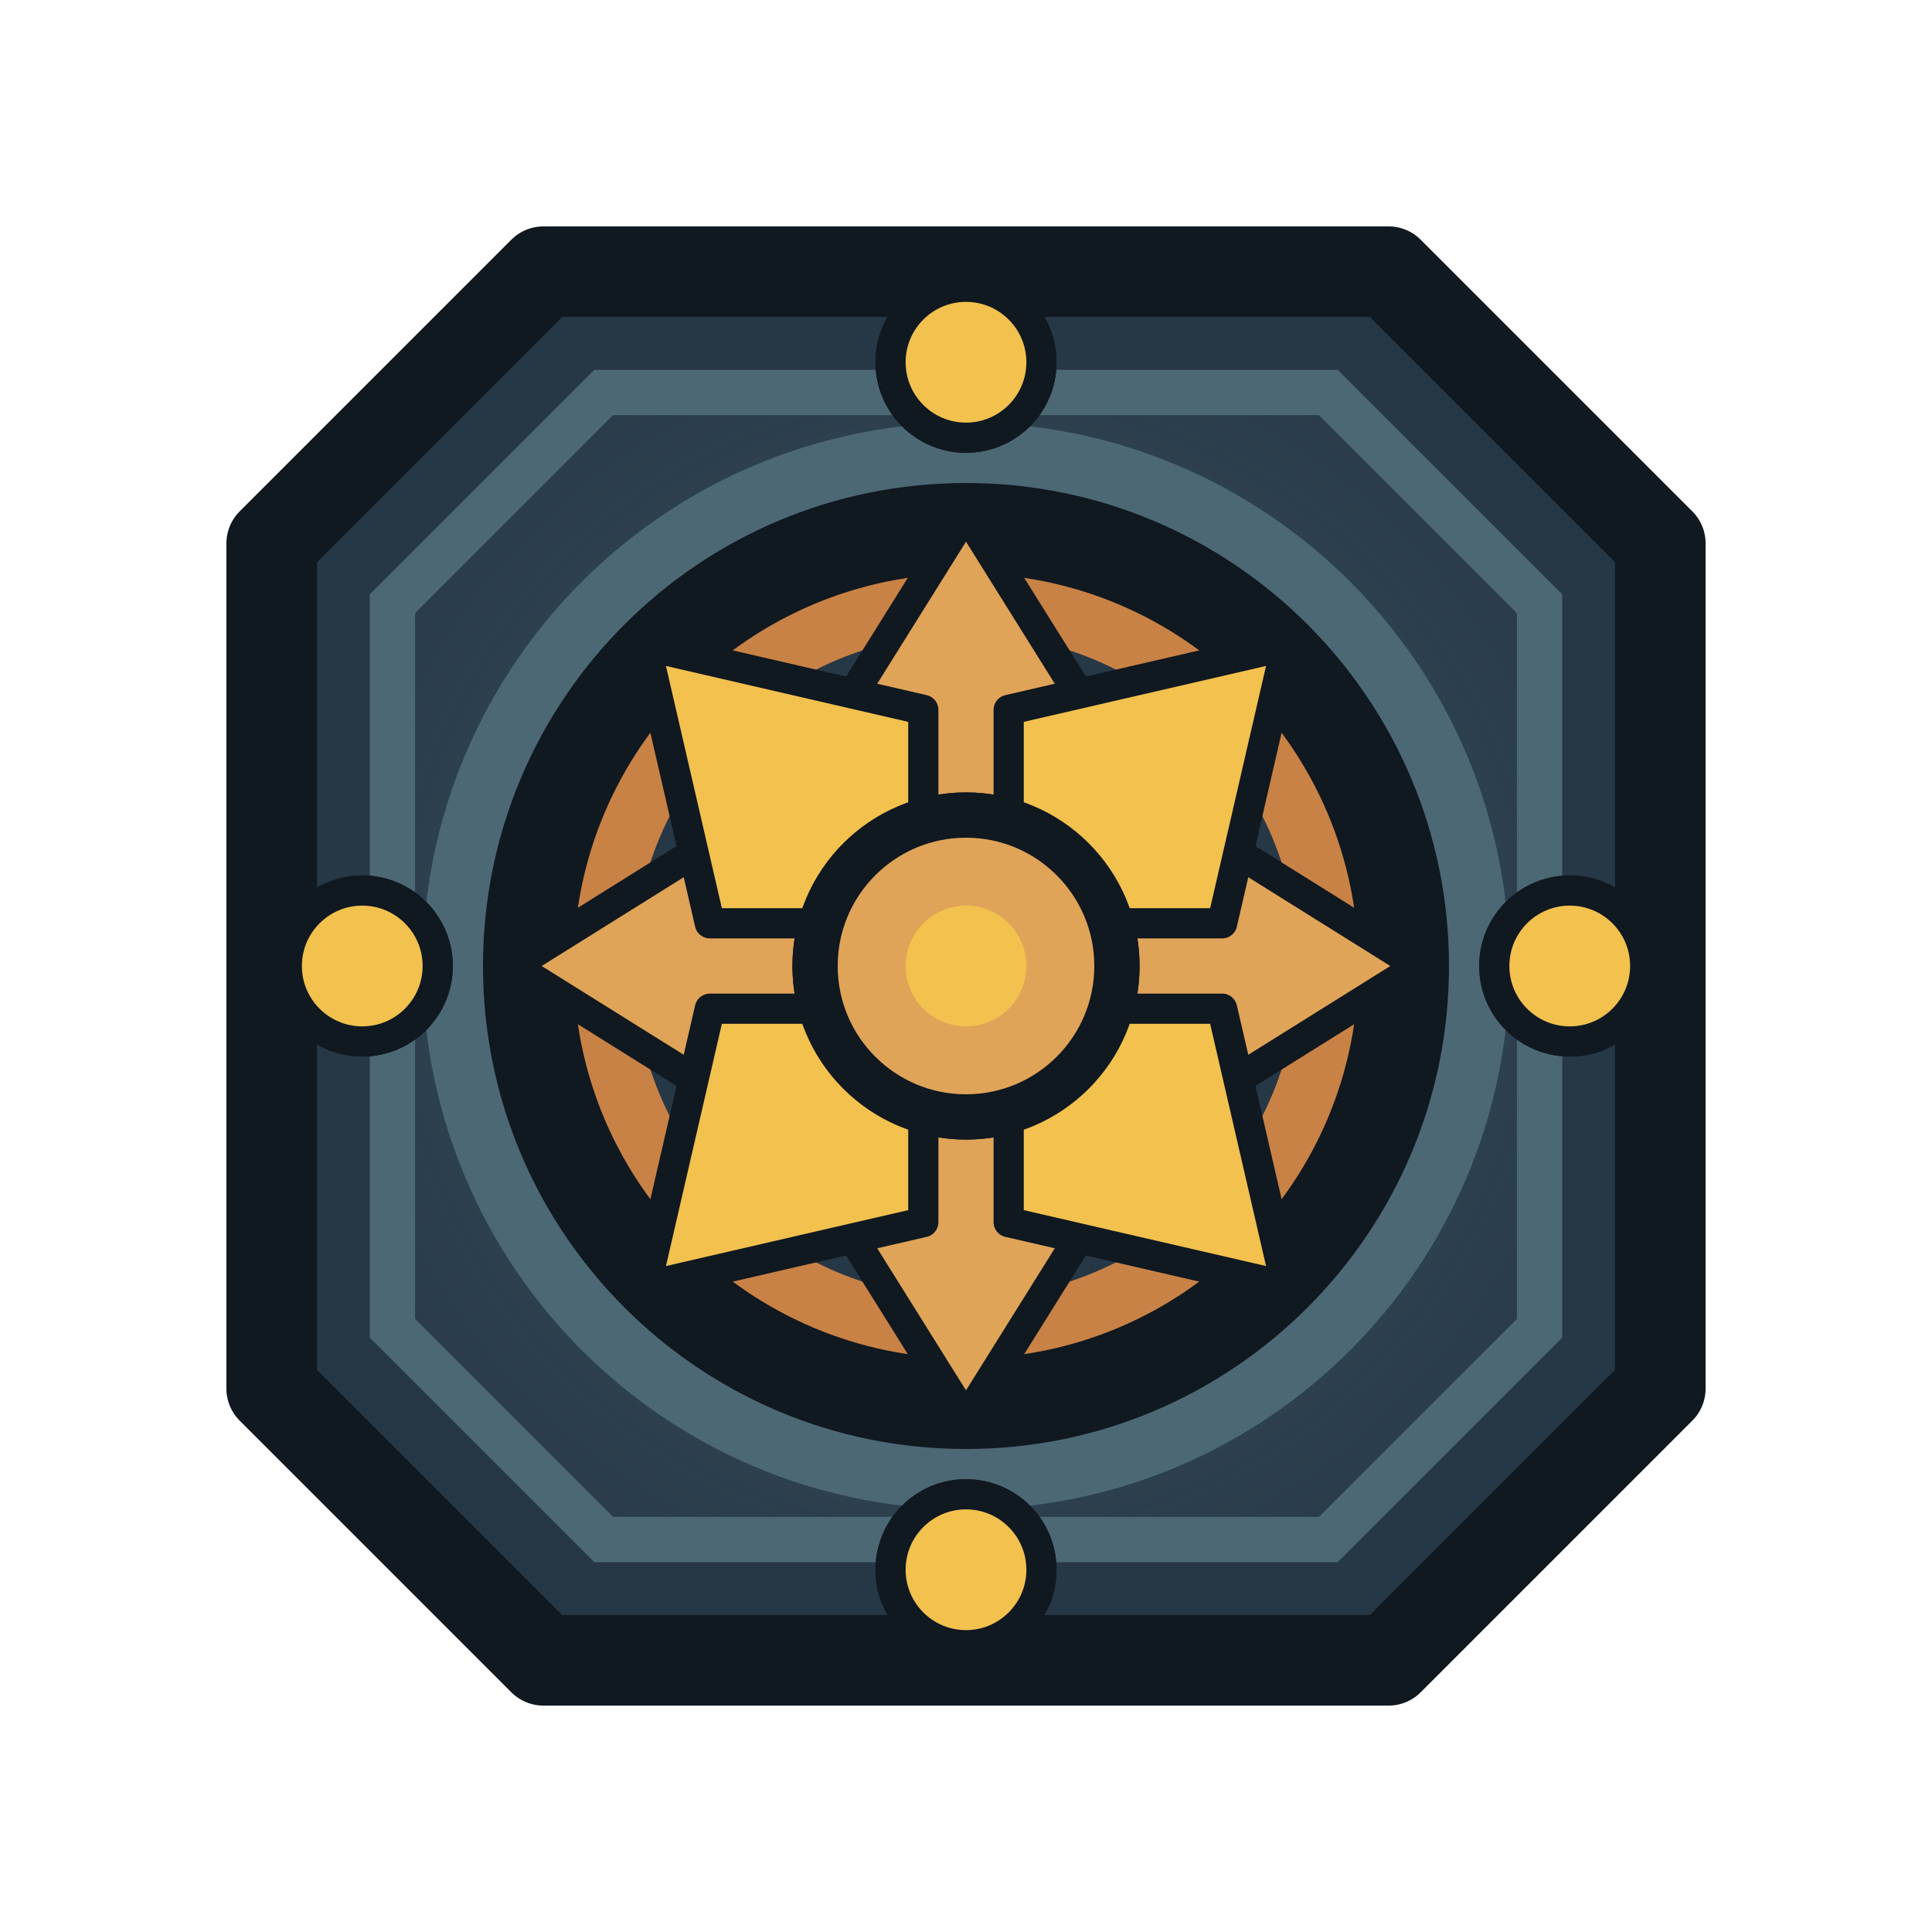
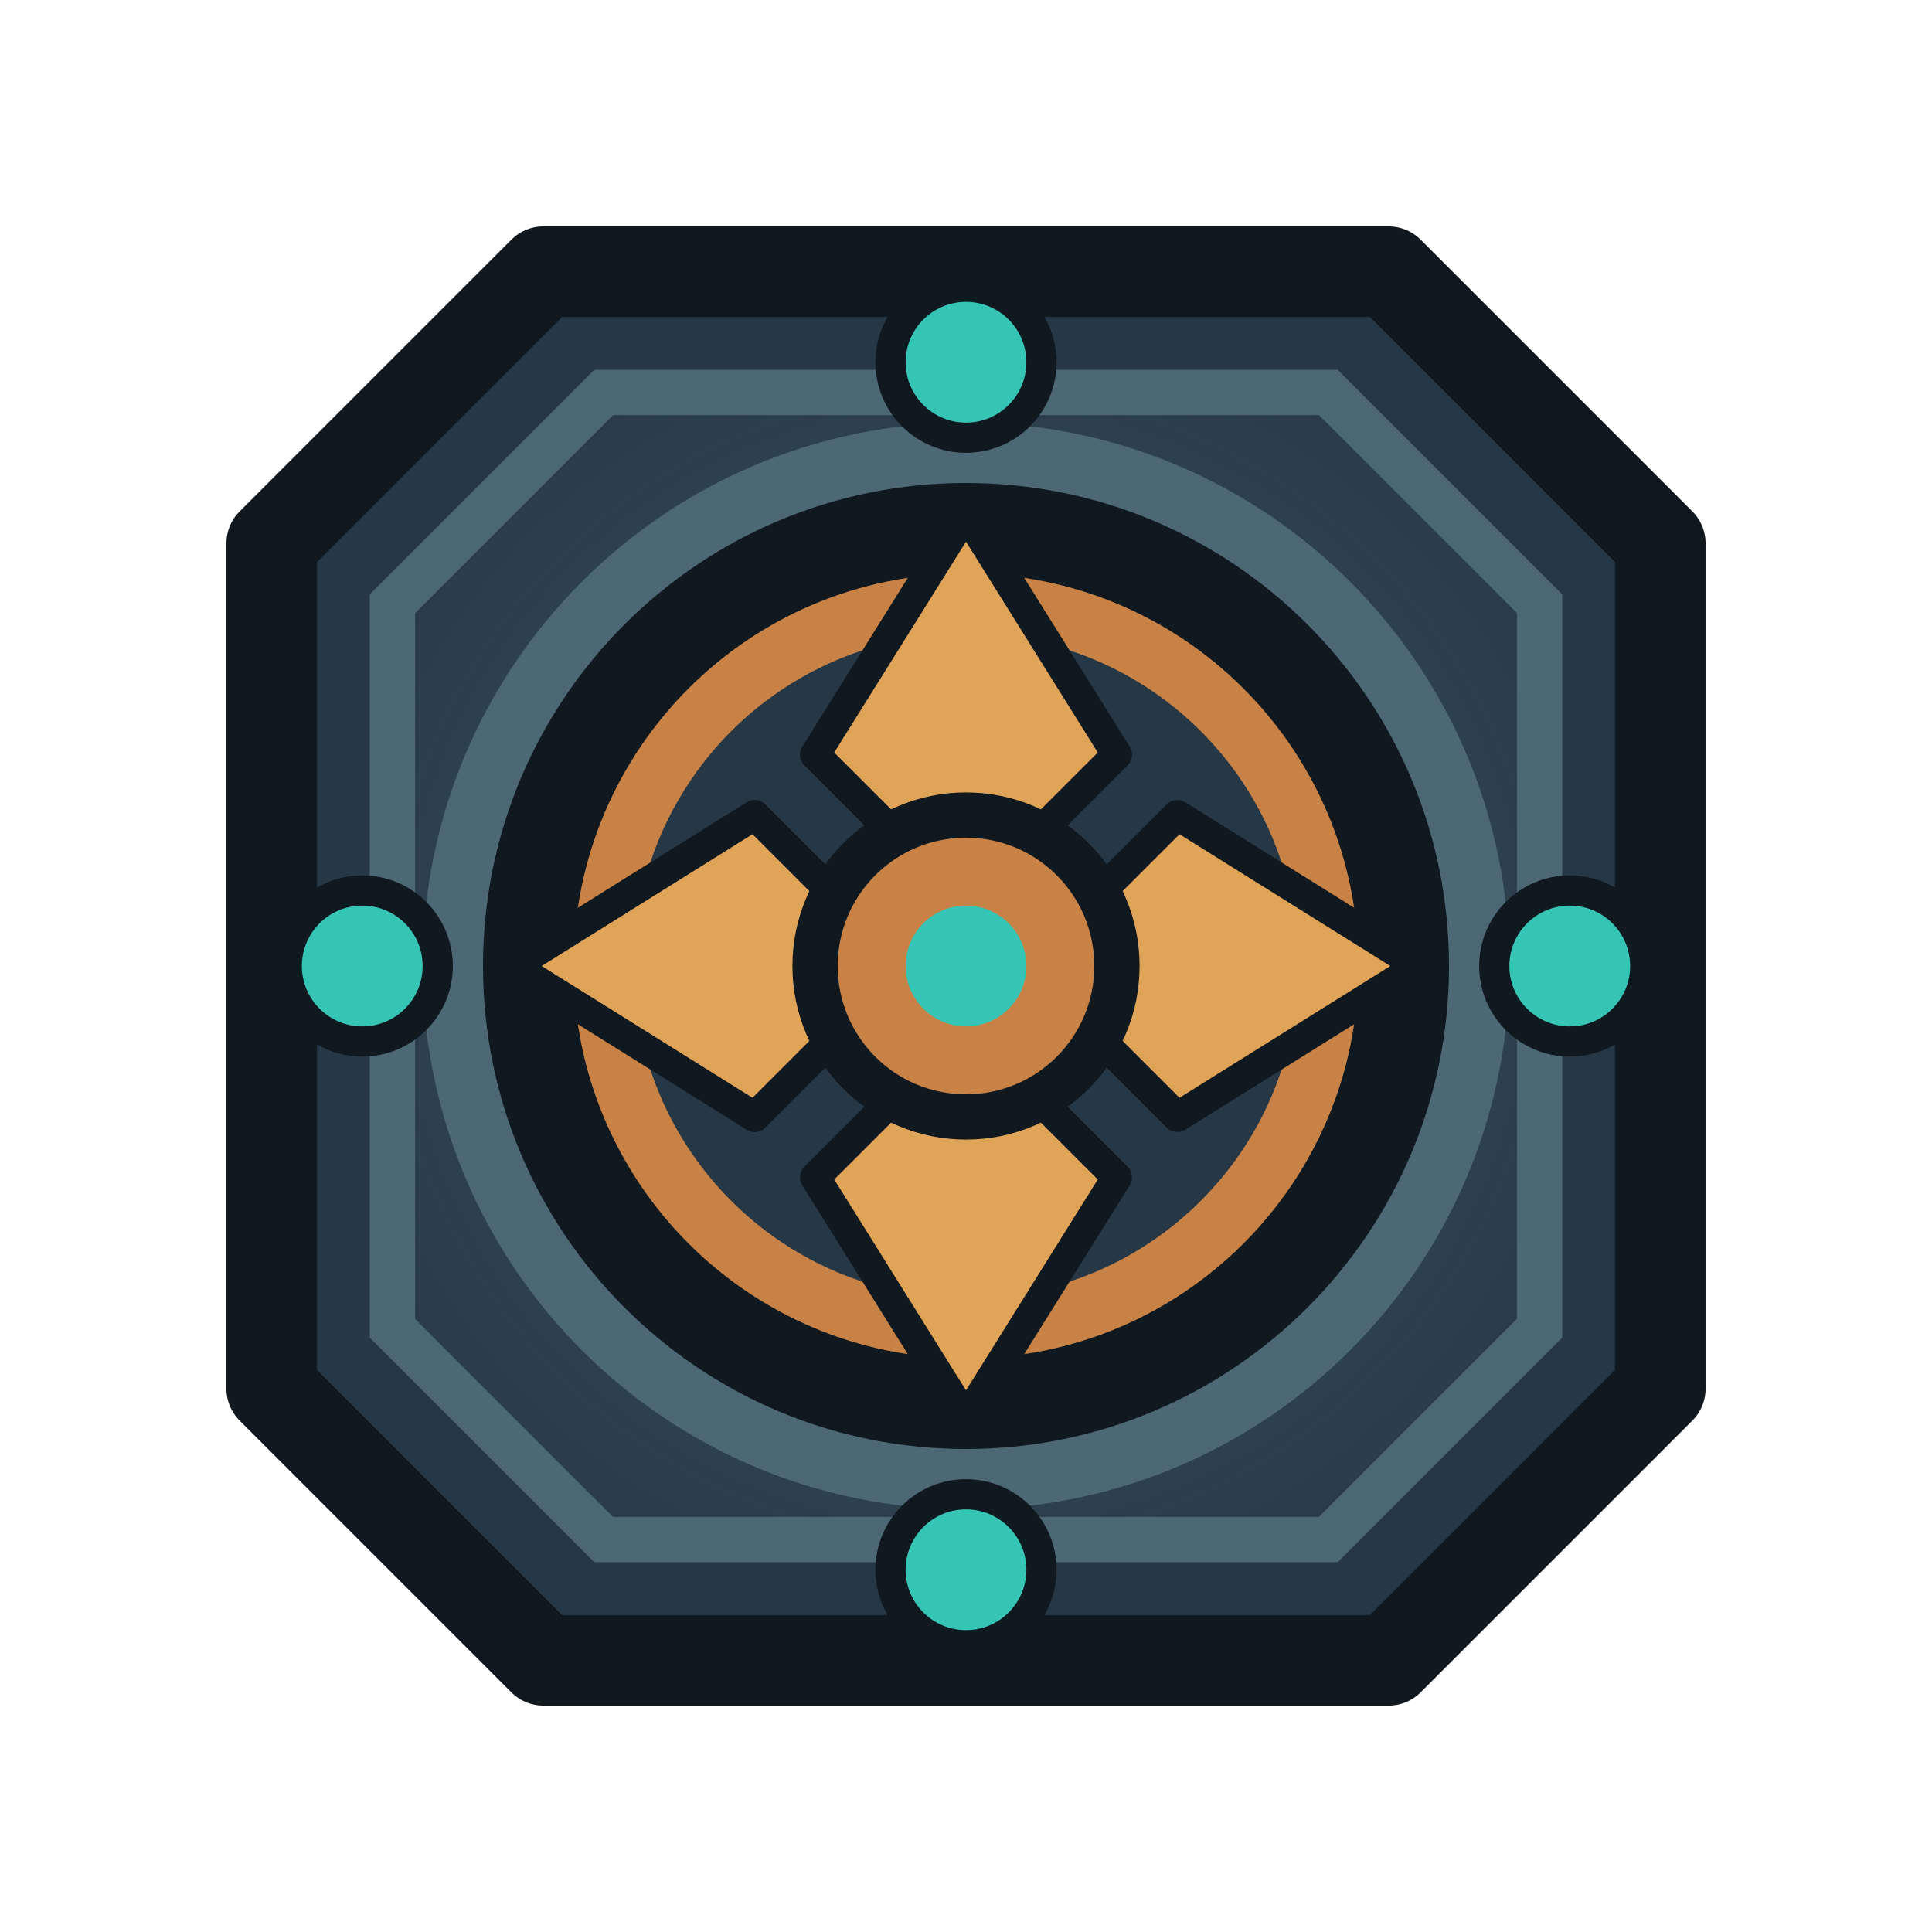
<svg xmlns="http://www.w3.org/2000/svg" width="64" height="64" viewBox="0 0 64 64">
  <defs>
-     <radialGradient id="extractor-active-light" cx="50%" cy="50%" r="72%">
+     <radialGradient id="extractor-active-0-light" cx="50%" cy="50%" r="72%">
      <stop offset="0" stop-color="#4d6875" stop-opacity="0.5" />
      <stop offset="1" stop-color="#4d6875" stop-opacity="0" />
    </radialGradient>
  </defs>
  <path d="M18 9H46L55 18V46L46 55H18L9 46V18Z" fill="#263746" stroke="#101820" stroke-width="3" stroke-linejoin="round" />
-   <path d="M20 13H44L51 20V44L44 51H20L13 44V20Z" fill="url(#extractor-active-light)" stroke="#4d6875" stroke-width="1.5" />
+   <path d="M20 13H44L51 20V44L44 51H20L13 44V20Z" fill="url(#extractor-active-0-light)" stroke="#4d6875" stroke-width="1.5" />
  <circle cx="32" cy="32" r="17" fill="#101820" stroke="#4d6875" stroke-width="2" />
  <circle cx="32" cy="32" r="12" fill="#263746" stroke="#c98245" stroke-width="2" />
-   <g id="frame-0" data-frame="0">
-     <animate attributeName="opacity" values="1;0;1" dur="0.8s" repeatCount="indefinite" />
-     <path d="M32 17L37 25L32 30L27 25ZM47 32L39 37L34 32L39 27ZM32 47L27 39L32 34L37 39ZM17 32L25 27L30 32L25 37Z" fill="#e0a458" stroke="#101820" stroke-width="1" stroke-linejoin="round" />
-     <circle cx="32" cy="32" r="5" fill="#c98245" stroke="#101820" stroke-width="1.5" />
-     <circle cx="32" cy="32" r="2" fill="#36c5b5" />
-     <circle cx="32" cy="12" r="2.5" fill="#36c5b5" stroke="#101820" stroke-width="1" />
-     <circle cx="52" cy="32" r="2.5" fill="#36c5b5" stroke="#101820" stroke-width="1" />
-     <circle cx="32" cy="52" r="2.5" fill="#36c5b5" stroke="#101820" stroke-width="1" />
-     <circle cx="12" cy="32" r="2.5" fill="#36c5b5" stroke="#101820" stroke-width="1" />
-   </g>
-   <g id="frame-1" data-frame="1">
-     <animate attributeName="opacity" values="0;1;0" dur="0.8s" repeatCount="indefinite" />
-     <g transform="rotate(45 32 32)">
-       <path d="M32 17L37 25L32 30L27 25ZM47 32L39 37L34 32L39 27ZM32 47L27 39L32 34L37 39ZM17 32L25 27L30 32L25 37Z" fill="#f2c14e" stroke="#101820" stroke-width="1" stroke-linejoin="round" />
-     </g>
-     <circle cx="32" cy="32" r="5" fill="#e0a458" stroke="#101820" stroke-width="1.5" />
-     <circle cx="32" cy="32" r="2" fill="#f2c14e" />
-     <circle cx="32" cy="12" r="2.5" fill="#f2c14e" stroke="#101820" stroke-width="1" />
-     <circle cx="52" cy="32" r="2.5" fill="#f2c14e" stroke="#101820" stroke-width="1" />
-     <circle cx="32" cy="52" r="2.5" fill="#f2c14e" stroke="#101820" stroke-width="1" />
-     <circle cx="12" cy="32" r="2.5" fill="#f2c14e" stroke="#101820" stroke-width="1" />
-   </g>
+   <path d="M32 17L37 25L32 30L27 25ZM47 32L39 37L34 32L39 27ZM32 47L27 39L32 34L37 39ZM17 32L25 27L30 32L25 37Z" fill="#e0a458" stroke="#101820" stroke-width="1" stroke-linejoin="round" />
+   <circle cx="32" cy="32" r="5" fill="#c98245" stroke="#101820" stroke-width="1.5" />
+   <circle cx="32" cy="32" r="2" fill="#36c5b5" />
+   <circle cx="32" cy="12" r="2.5" fill="#36c5b5" stroke="#101820" stroke-width="1" />
+   <circle cx="52" cy="32" r="2.5" fill="#36c5b5" stroke="#101820" stroke-width="1" />
+   <circle cx="32" cy="52" r="2.5" fill="#36c5b5" stroke="#101820" stroke-width="1" />
+   <circle cx="12" cy="32" r="2.5" fill="#36c5b5" stroke="#101820" stroke-width="1" />
</svg>
